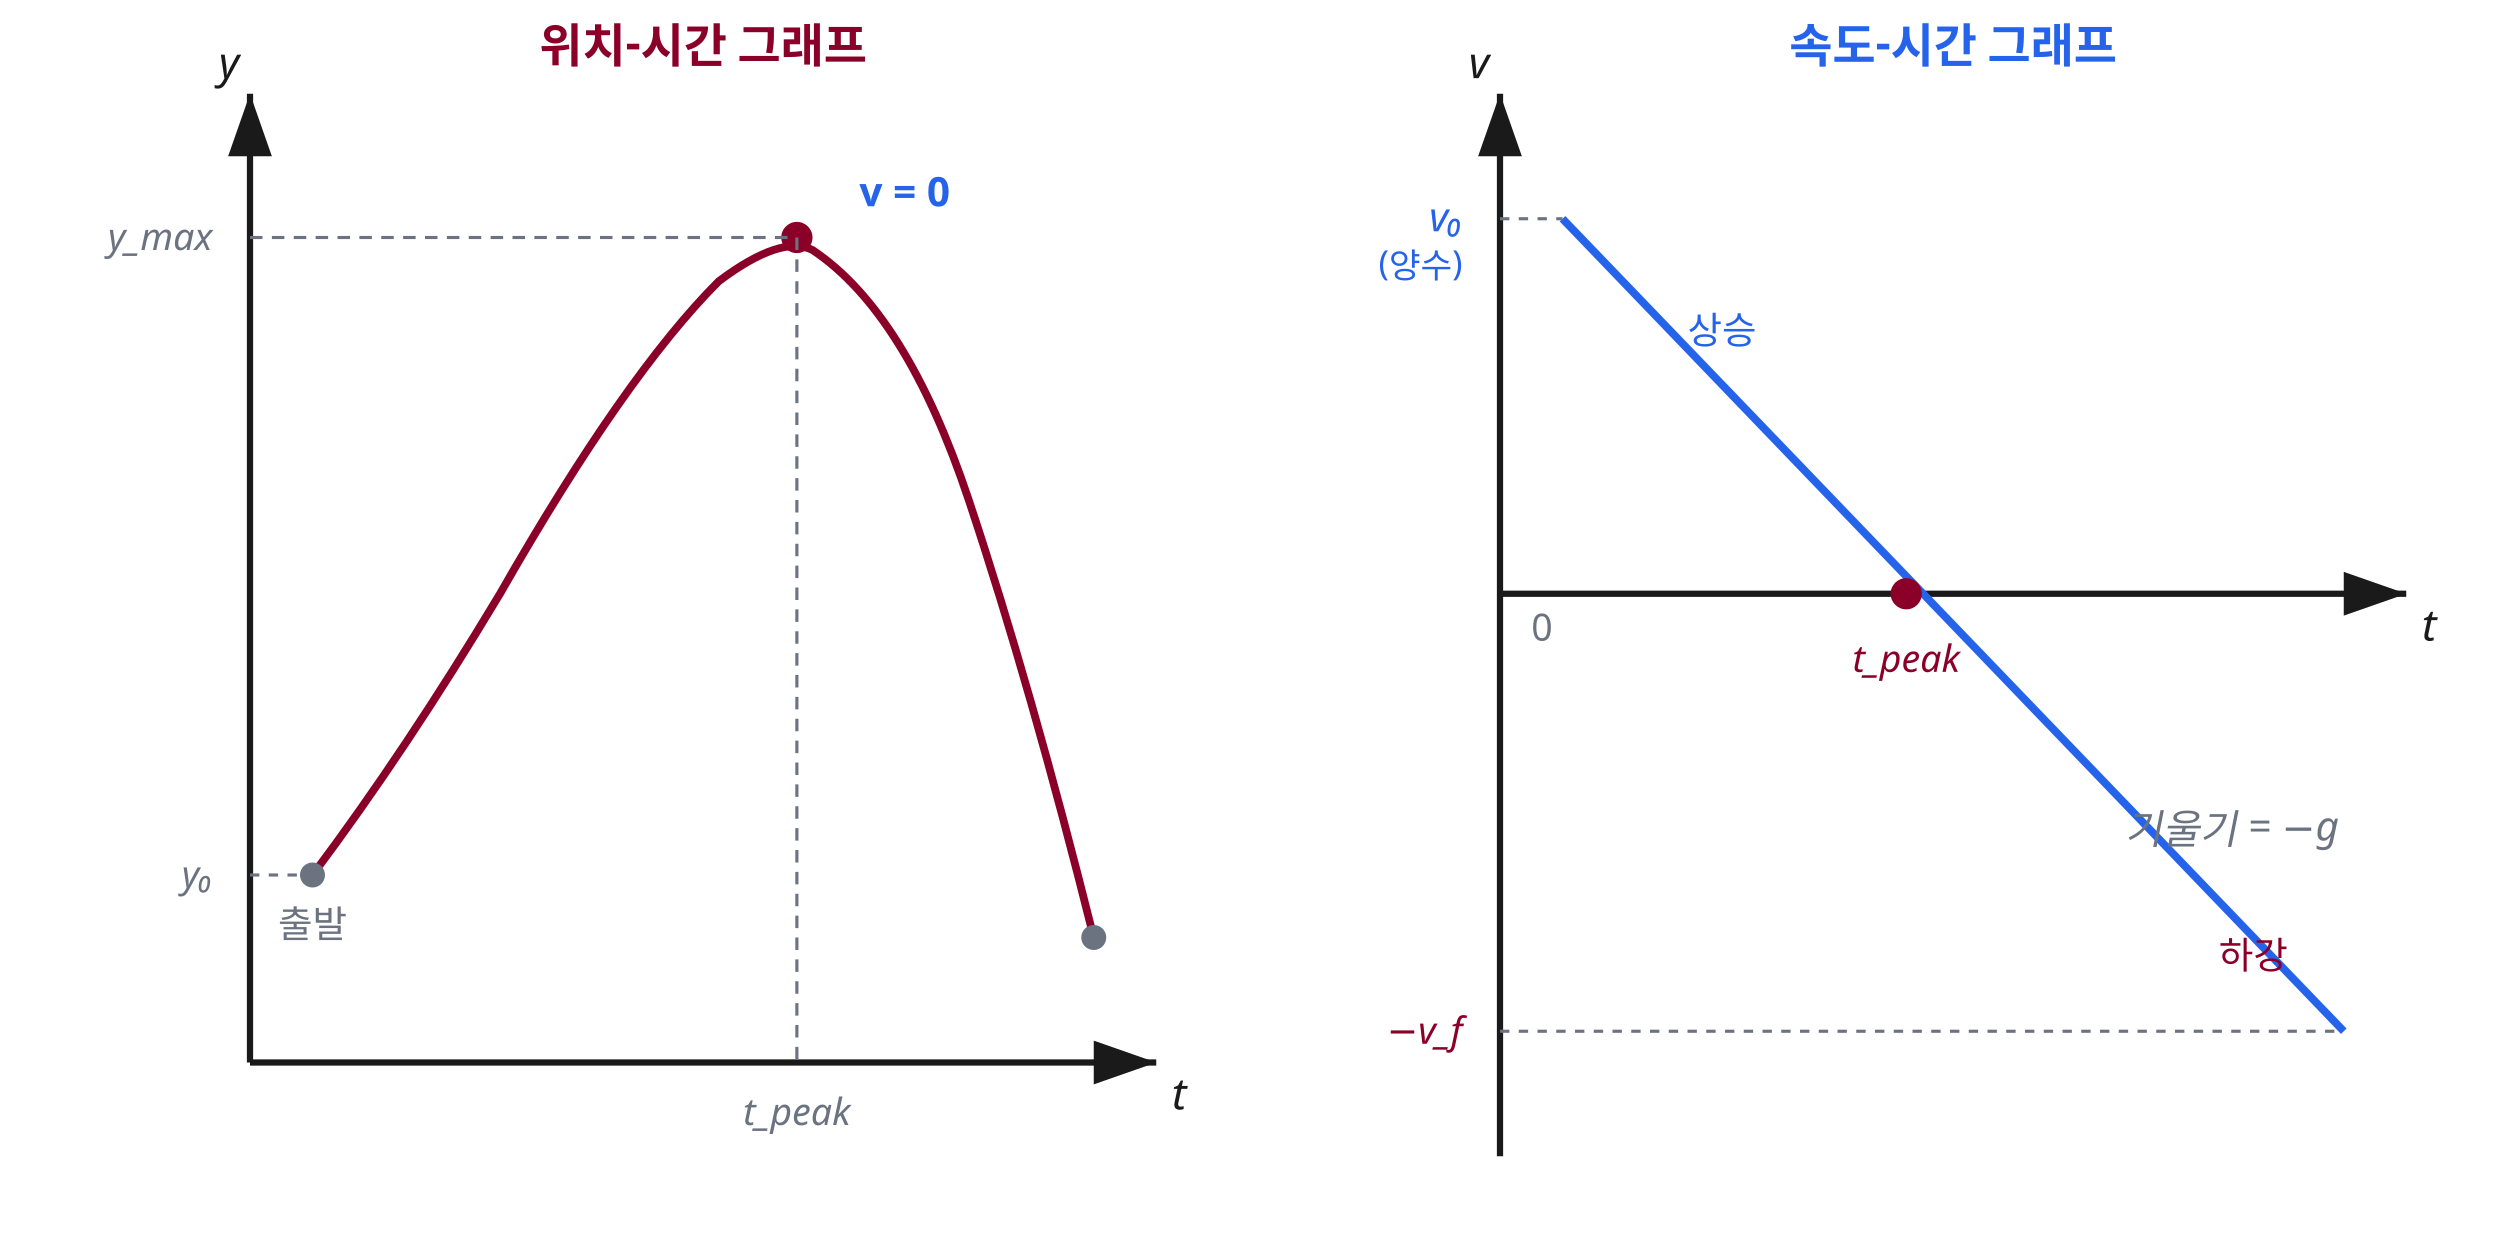
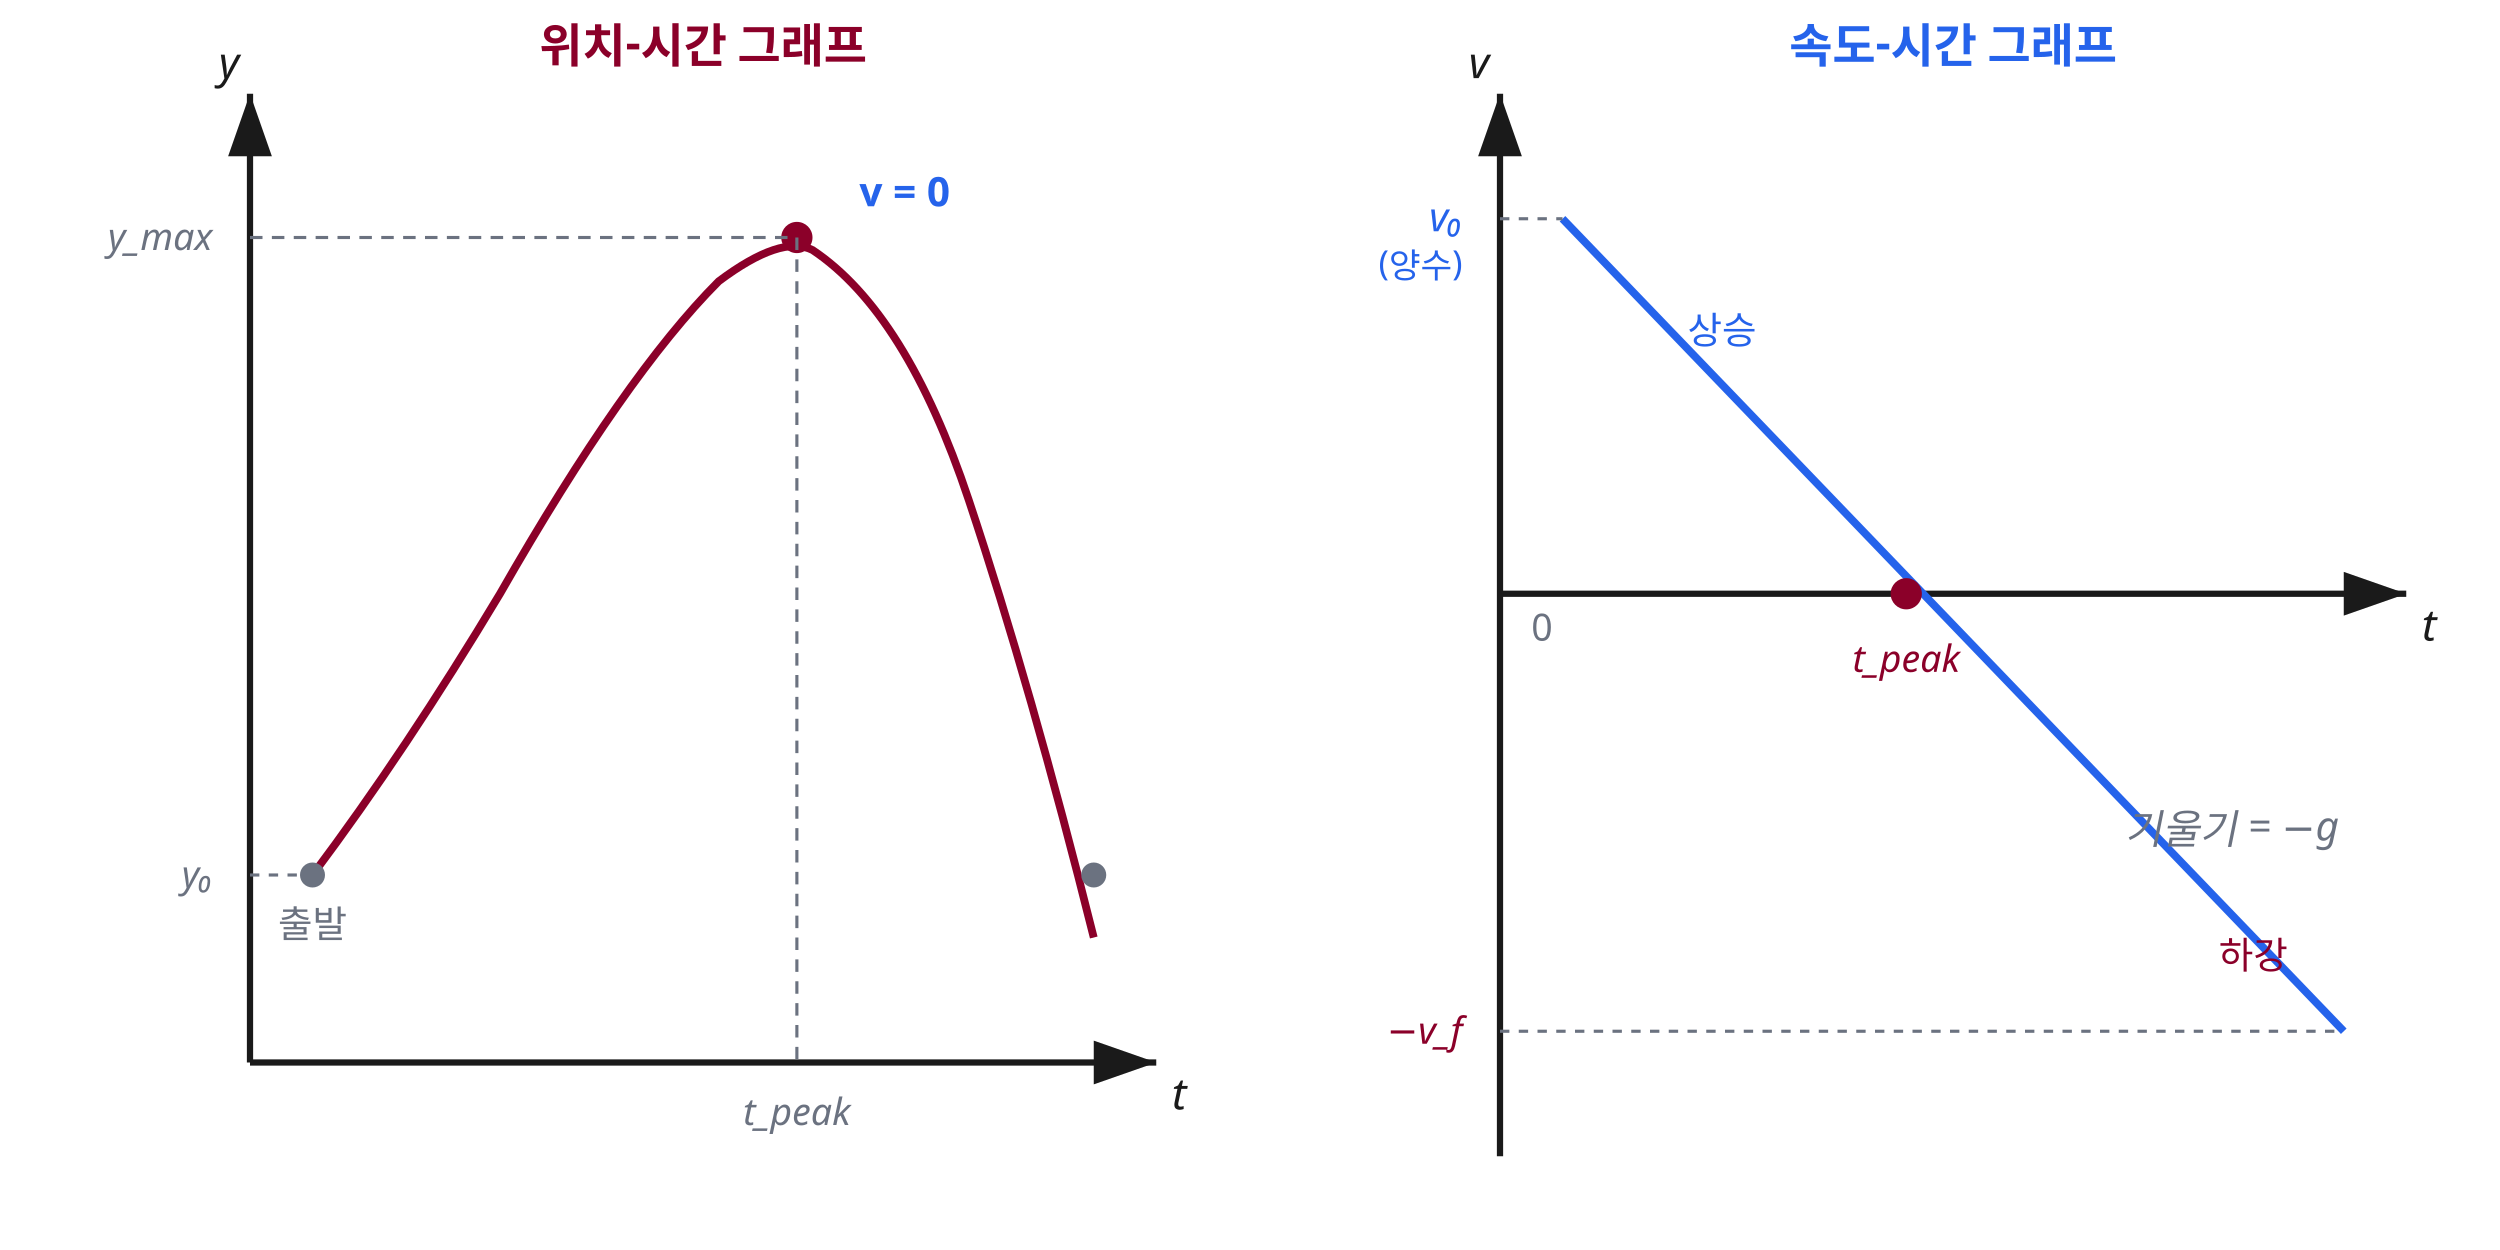
<svg xmlns="http://www.w3.org/2000/svg" viewBox="0 0 800 400" font-family="sans-serif">
  <defs>
    <marker id="axA3" markerWidth="10" markerHeight="7" refX="10" refY="3.5" orient="auto">
      <polygon points="0 0, 10 3.5, 0 7" fill="#1a1a1a" />
    </marker>
  </defs>
  <g transform="translate(0,0)">
    <line x1="80" y1="340" x2="370" y2="340" stroke="#1a1a1a" stroke-width="2" marker-end="url(#axA3)" />
    <line x1="80" y1="340" x2="80" y2="30" stroke="#1a1a1a" stroke-width="2" marker-end="url(#axA3)" />
    <text x="375" y="355" font-size="14" fill="#1a1a1a" font-style="italic">t</text>
    <text x="70" y="25" font-size="14" fill="#1a1a1a" font-style="italic">y</text>
    <text x="225" y="20" font-size="15" fill="#8B0029" text-anchor="middle" font-weight="bold">위치-시간 그래프</text>
    <path d="M 100,280 Q 130,240 160,190 Q 200,120 230,90 Q 250,75 260,80 Q 290,100 310,160 Q 330,220 350,300" fill="none" stroke="#8B0029" stroke-width="2.5" />
    <circle cx="255" cy="76" r="5" fill="#8B0029" />
    <line x1="255" y1="76" x2="255" y2="340" stroke="#6B7280" stroke-width="1" stroke-dasharray="4 3" />
    <line x1="80" y1="76" x2="255" y2="76" stroke="#6B7280" stroke-width="1" stroke-dasharray="4 3" />
    <text x="255" y="360" font-size="12" fill="#6B7280" text-anchor="middle" font-style="italic">t_peak</text>
    <text x="68" y="80" font-size="12" fill="#6B7280" text-anchor="end" font-style="italic">y_max</text>
    <text x="275" y="66" font-size="13" fill="#2563EB" font-weight="bold">v = 0</text>
    <circle cx="100" cy="280" r="4" fill="#6B7280" />
    <text x="100" y="300" font-size="12" fill="#6B7280" text-anchor="middle">출발</text>
-     <circle cx="350" cy="300" r="4" fill="#6B7280" />
+     <circle cx="350" cy="280" r="4" fill="#6B7280" />
    <line x1="80" y1="280" x2="100" y2="280" stroke="#6B7280" stroke-width="1" stroke-dasharray="3 3" />
    <text x="68" y="284" font-size="12" fill="#6B7280" text-anchor="end" font-style="italic">y₀</text>
  </g>
  <g transform="translate(400,0)">
    <line x1="80" y1="190" x2="370" y2="190" stroke="#1a1a1a" stroke-width="2" marker-end="url(#axA3)" />
    <line x1="80" y1="370" x2="80" y2="30" stroke="#1a1a1a" stroke-width="2" marker-end="url(#axA3)" />
    <text x="375" y="205" font-size="14" fill="#1a1a1a" font-style="italic">t</text>
    <text x="70" y="25" font-size="14" fill="#1a1a1a" font-style="italic">v</text>
    <text x="90" y="205" font-size="12" fill="#6B7280">0</text>
    <text x="225" y="20" font-size="15" fill="#2563EB" text-anchor="middle" font-weight="bold">속도-시간 그래프</text>
    <line x1="100" y1="70" x2="350" y2="330" stroke="#2563EB" stroke-width="2.5" />
    <line x1="80" y1="70" x2="100" y2="70" stroke="#6B7280" stroke-width="1" stroke-dasharray="3 3" />
    <text x="68" y="74" font-size="13" fill="#2563EB" text-anchor="end" font-style="italic">v₀</text>
    <text x="68" y="88" font-size="11" fill="#2563EB" text-anchor="end">(양수)</text>
    <circle cx="210" cy="190" r="5" fill="#8B0029" />
    <text x="210" y="215" font-size="12" fill="#8B0029" text-anchor="middle" font-style="italic">t_peak</text>
    <text x="280" y="270" font-size="13" fill="#6B7280" font-style="italic">기울기 = −g</text>
    <text x="310" y="310" font-size="12" fill="#8B0029">하강</text>
    <text x="140" y="110" font-size="12" fill="#2563EB">상승</text>
    <line x1="80" y1="330" x2="350" y2="330" stroke="#6B7280" stroke-width="1" stroke-dasharray="3 3" />
    <text x="68" y="334" font-size="12" fill="#8B0029" text-anchor="end" font-style="italic">−v_f</text>
  </g>
</svg>
